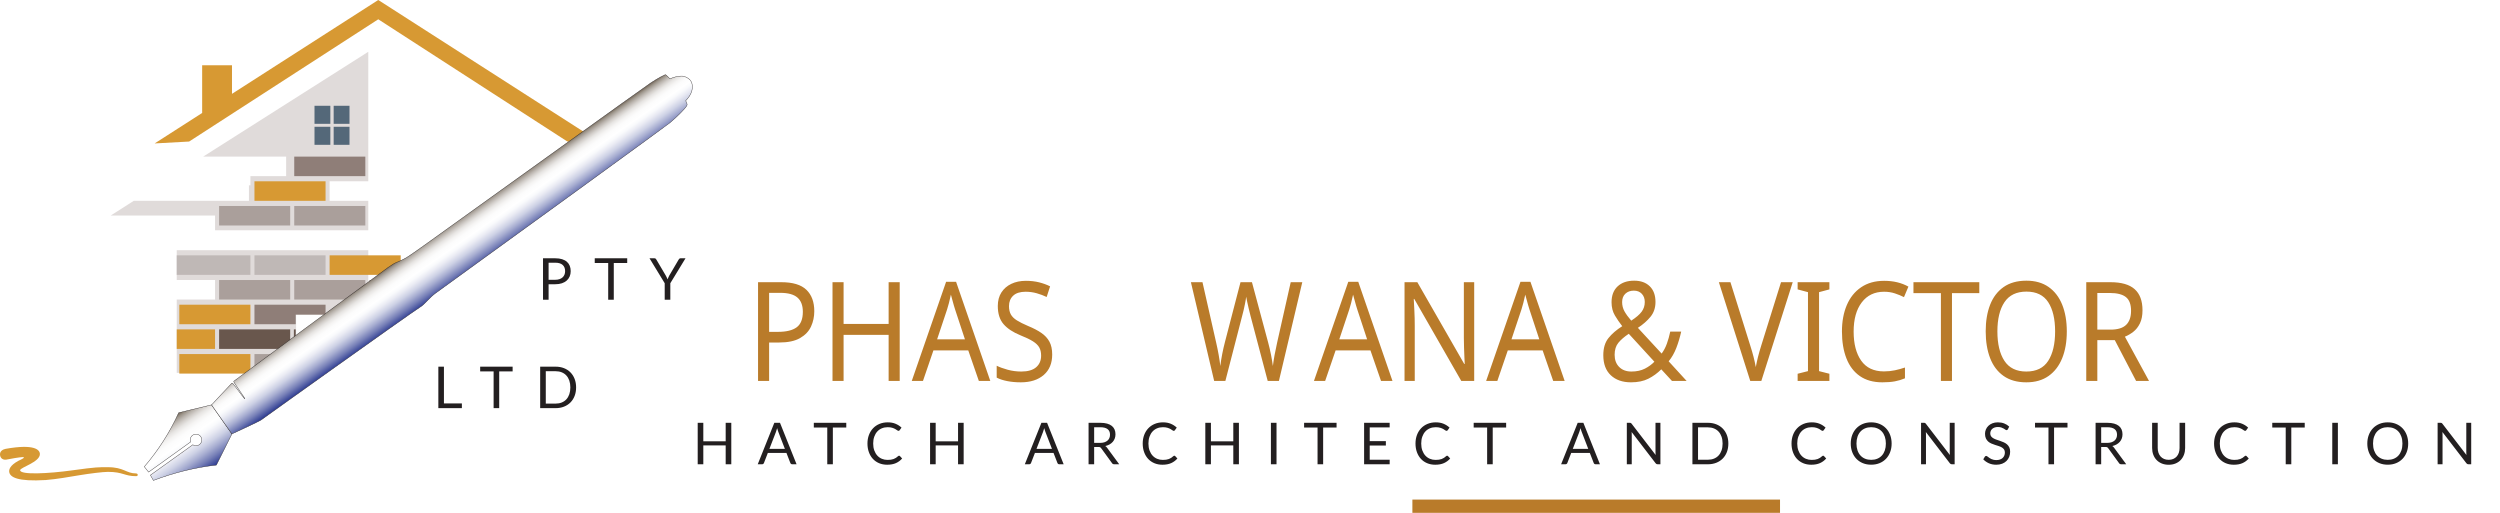
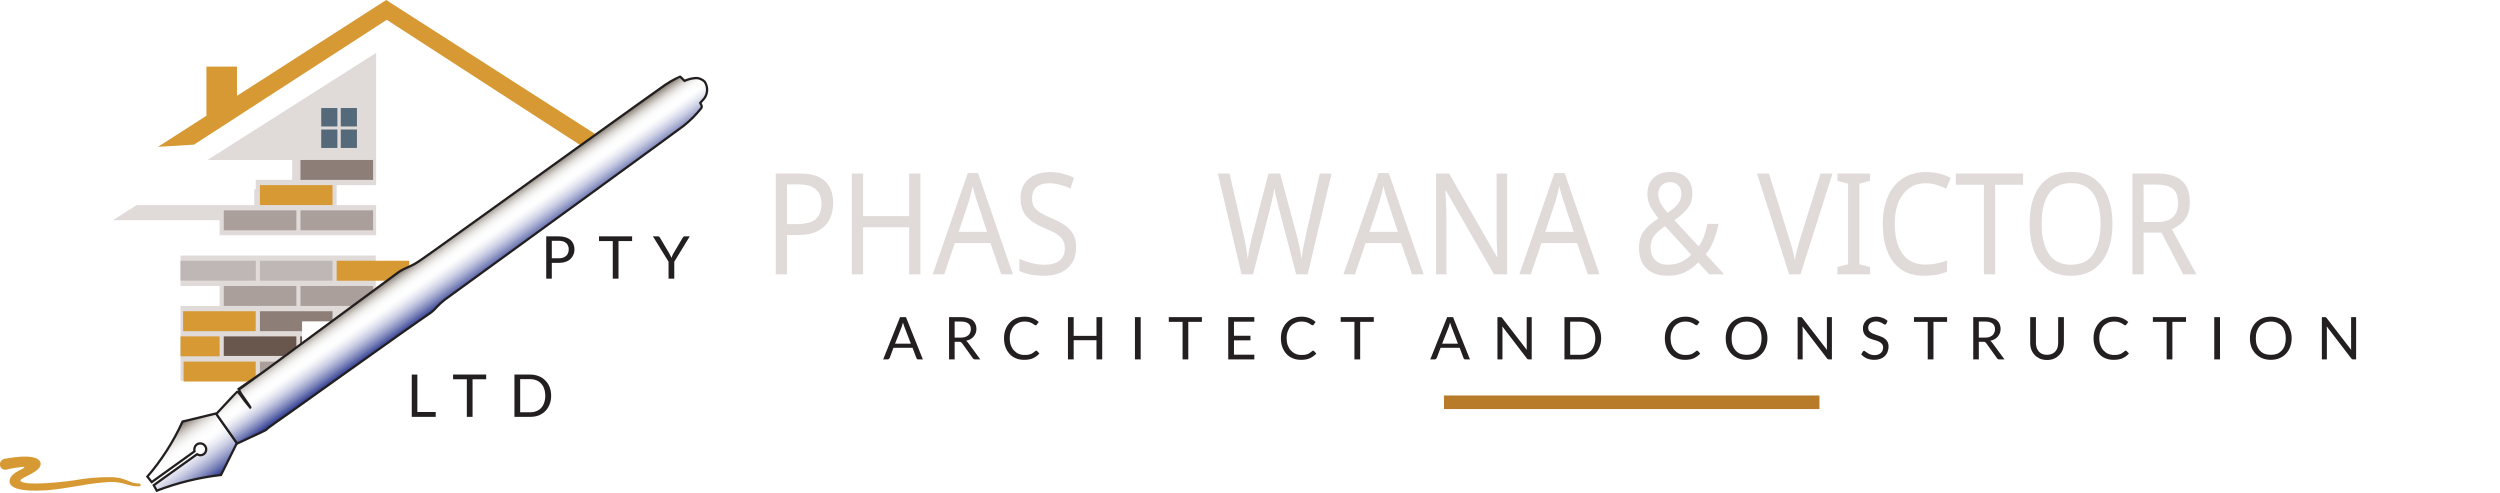
- <svg xmlns="http://www.w3.org/2000/svg" xmlns:xlink="http://www.w3.org/1999/xlink" id="Layer_1" data-name="Layer 1" viewBox="0 0 6786.6 1392.16">
+ <svg xmlns="http://www.w3.org/2000/svg" xmlns:xlink="http://www.w3.org/1999/xlink" viewBox="0 0 272.39 53.61">
  <defs>
-     <style>.cls-1{fill:#e0dbda;}.cls-2{fill:#d79933;}.cls-3{fill:#aa9f9b;}.cls-4{fill:#69574d;}.cls-5{fill:#bfb8b6;}.cls-6{fill:#8f7e78;}.cls-7{fill:#546879;}.cls-8,.cls-9{stroke:#231f20;stroke-miterlimit:10;}.cls-8{fill:url(#linear-gradient);}.cls-9{fill:url(#linear-gradient-2);}.cls-10{font-size:375.4px;font-family:Engry, Engry;}.cls-10,.cls-20{fill:#b97b2a;}.cls-11{letter-spacing:-0.16em;}.cls-12,.cls-18,.cls-19{font-size:157.09px;fill:#231f20;font-family:Lato-Light, Lato;}.cls-12{letter-spacing:0.37em;}.cls-13{letter-spacing:0.31em;}.cls-14{letter-spacing:0.31em;}.cls-15{letter-spacing:0.35em;}.cls-16,.cls-18{letter-spacing:0.37em;}.cls-17{letter-spacing:0.35em;}.cls-19{letter-spacing:0.29em;}</style>
-     <linearGradient id="linear-gradient" x1="2433.26" y1="1565.4" x2="2533.62" y2="1708.73" gradientUnits="userSpaceOnUse">
-       <stop offset="0" stop-color="#726658" />
-       <stop offset="0.01" stop-color="#7a6e61" />
-       <stop offset="0.05" stop-color="#9d958b" />
+     <linearGradient id="ba6d9e38-0651-4312-9d78-d334c874b2d1" x1="18.6" y1="46.83" x2="22.72" y2="52.7" gradientUnits="userSpaceOnUse">
+       <stop offset="0" stop-color="#716558" />
+       <stop offset="0.01" stop-color="#796d61" />
+       <stop offset="0.05" stop-color="#9c948b" />
      <stop offset="0.1" stop-color="#bbb5af" />
      <stop offset="0.15" stop-color="#d4d0cc" />
      <stop offset="0.2" stop-color="#e7e5e3" />
-       <stop offset="0.26" stop-color="#f5f4f3" />
+       <stop offset="0.26" stop-color="#f4f4f3" />
      <stop offset="0.32" stop-color="#fcfcfc" />
      <stop offset="0.41" stop-color="#fff" />
      <stop offset="0.47" stop-color="#f9fafc" />
      <stop offset="0.55" stop-color="#e9eaf3" />
-       <stop offset="0.65" stop-color="#cdd1e5" />
+       <stop offset="0.65" stop-color="#cdd0e5" />
      <stop offset="0.75" stop-color="#a7add1" />
      <stop offset="0.86" stop-color="#767fb7" />
-       <stop offset="0.97" stop-color="#3c4999" />
-       <stop offset="1" stop-color="#2b3990" />
+       <stop offset="0.97" stop-color="#3c4898" />
+       <stop offset="1" stop-color="#2b388f" />
    </linearGradient>
-     <linearGradient id="linear-gradient-2" x1="3178.41" y1="1045.66" x2="3260.26" y2="1162.55" xlink:href="#linear-gradient" />
+     <linearGradient id="f0b5b8ca-2eb9-4fff-857a-38818b05a4d8" x1="49.15" y1="25.52" x2="52.5" y2="30.31" xlink:href="#ba6d9e38-0651-4312-9d78-d334c874b2d1" />
  </defs>
-   <polygon class="cls-1" points="894.77 492.15 894.77 545.15 999.77 545.15 999.77 625.15 583.77 625.15 583.77 585.15 300.41 585.15 363.13 545.15 675.77 545.15 675.77 503.15 679.77 503.15 679.77 478.15 776.77 478.15 776.77 425.15 551.51 425.15 999.77 140.56 999.77 492.15 894.77 492.15" />
-   <polygon class="cls-1" points="999.77 679.15 999.77 880.99 982.56 893.95 932.77 931.49 932.77 854.15 803.77 854.15 803.77 1012.15 479.77 1012.15 479.77 813.15 583.77 813.15 583.77 760.15 479.77 760.15 479.77 679.15 999.77 679.15" />
-   <polygon class="cls-2" points="1633.84 389.38 1540.27 384.24 1026.84 52.36 513.41 384.24 419.84 389.38 548.77 306.66 548.77 177.15 629.77 177.15 629.77 254.73 1026.48 0.21 1026.84 0 1027.2 0.21 1633.84 389.38" />
-   <polygon class="cls-1" points="1027.14 0.39 1026.79 0.18 1026.93 0.11 1027.14 0.39" />
-   <polygon class="cls-1" points="1026.79 0.18 1026.43 0.39 1026.64 0.11 1026.79 0.18" />
-   <polygon class="cls-3" points="1160.27 760.15 1089.67 813.15 1002.77 813.15 1002.77 760.15 1160.27 760.15" />
-   <rect class="cls-2" x="894.77" y="693.15" width="193" height="53" />
-   <rect class="cls-3" x="798.77" y="760.15" width="193" height="53" />
-   <rect class="cls-4" x="797.77" y="894.15" width="5" height="53" />
-   <polygon class="cls-4" points="982.77 894.15 932.77 931.69 932.77 894.15 982.77 894.15" />
-   <rect class="cls-5" x="690.77" y="693.15" width="193" height="53" />
-   <rect class="cls-3" x="594.77" y="760.15" width="193" height="53" />
-   <polygon class="cls-6" points="883.77 827.15 883.77 854.15 802.77 854.15 802.77 880.15 690.77 880.15 690.77 827.15 883.77 827.15" />
-   <rect class="cls-4" x="594.77" y="894.15" width="193" height="53" />
-   <rect class="cls-3" x="690.77" y="961.15" width="112" height="53" />
-   <rect class="cls-5" x="479.77" y="693.15" width="200" height="53" />
-   <rect class="cls-2" x="486.77" y="827.15" width="193" height="53" />
-   <rect class="cls-2" x="479.77" y="894.15" width="104" height="53" />
-   <rect class="cls-2" x="486.77" y="961.15" width="193" height="53" />
-   <rect class="cls-6" x="798.77" y="425.15" width="193" height="53" />
-   <rect class="cls-3" x="798.77" y="559.15" width="193" height="53" />
-   <rect class="cls-2" x="690.77" y="492.15" width="193" height="53" />
-   <rect class="cls-3" x="594.77" y="559.15" width="193" height="53" />
-   <rect class="cls-7" x="853.77" y="287.15" width="43" height="49" />
-   <rect class="cls-7" x="905.77" y="287.15" width="43" height="49" />
-   <rect class="cls-7" x="853.77" y="344.15" width="43" height="49" />
-   <rect class="cls-7" x="905.77" y="344.15" width="43" height="49" />
-   <g id="Layer_1-2" data-name="Layer_1">
-     <path class="cls-8" d="M2608.92,1601l-42.21,84.57c-59.49,6.63-116.23,21.12-170.9,41.64l-8.13-14.25,66.44-47.62,48.71-34.92a15.67,15.67,0,1,0-6.06-7.64l-64.94,46.61-49.07,35.24L2371.14,1690a613.13,613.13,0,0,0,93.41-146.49l89.06-21.39.12.16,55.19,78.74Z" transform="translate(-1979.39 -423.07)" />
+   <g id="51d2a88d-a39f-4032-a25e-f6515b0a99db" data-name="Layer 2">
+     <g id="9849569e-357b-4019-970c-37797d24d842" data-name="Layer 1">
+       <g id="a9bd22b0-e3bc-41cf-aa84-c962c6695089" data-name="Logo">
+         <text transform="translate(83.19 29.89) scale(0.89 1)" font-size="15.39" fill="#e0dad9" font-family="Engry, Engry">PHAS<tspan x="55.43" y="0" letter-spacing="-0.16em">W</tspan>
+           <tspan x="71" y="0">ANA &amp; VICTOR</tspan>
+         </text>
+         <text transform="translate(96.21 39.16)" font-size="6.44" fill="#231f20" font-family="Lato-Light, Lato" letter-spacing="0.37em">A<tspan x="6.6" y="0" letter-spacing="0.37em">R</tspan>
+           <tspan x="12.87" y="0">CHIT</tspan>
+           <tspan x="37.02" y="0" letter-spacing="0.35em">E</tspan>
+           <tspan x="43.04" y="0">C</tspan>
+           <tspan x="49.77" y="0" letter-spacing="0.34em">T</tspan>
+           <tspan x="55.69" y="0" letter-spacing="0.34em"> </tspan>
+           <tspan x="59.61" y="0">AND </tspan>
+           <tspan x="84.87" y="0" letter-spacing="0.36em">C</tspan>
+           <tspan x="91.52" y="0" letter-spacing="0.37em">ONST</tspan>
+           <tspan x="118.19" y="0" letter-spacing="0.37em">R</tspan>
+           <tspan x="124.46" y="0">UCTION</tspan>
+         </text>
+         <polygon points="36.68 20.17 36.68 22.35 40.98 22.35 40.98 25.63 23.93 25.63 23.93 23.99 12.31 23.99 14.88 22.35 27.7 22.35 27.7 20.63 27.86 20.63 27.86 19.6 31.84 19.6 31.84 17.43 22.61 17.43 40.98 5.76 40.98 20.17 36.68 20.17" fill="#e0dad9" />
+         <path d="M19.67,27.84v3.32h4.26v2.17H19.67v8.16h7.6l.44-.32.15-.12.46-.33L30.1,39.4l.78-.57,1.41-1,.41-.3.21-.15,0,0V35h3.28v-.13l2.1-1.55,2.32-1.71.33-.24V27.84Z" fill="#e0dad9" />
+         <path d="M64.88,14.62l-1.59,1.14h-.15l-21-13.6-21,13.6L17.21,16l5.28-3.39V7.26h3.33v3.18L42.08,0h0Z" fill="#d79933" />
+         <polygon points="42.1 0.02 42.09 0.01 42.1 0 42.1 0.02" fill="#e0dad9" />
+         <polygon points="42.09 0.01 42.08 0.02 42.08 0 42.09 0.01" fill="#e0dad9" />
+         <path d="M41.28,31.16a1.09,1.09,0,0,0-.17.13v-.13Z" fill="#aa9f9b" />
+         <path d="M44.59,28.41V29l-.43.19a4.53,4.53,0,0,0-.94.55l-1.16.85H36.68V28.41Z" fill="#d79933" />
+         <path d="M40.65,31.16v.46l-2.32,1.71H32.74V31.16Z" fill="#aa9f9b" />
+         <path d="M32.91,36.65v.68l-.21.15v-.83Z" fill="#69564c" />
+         <rect x="28.32" y="28.41" width="7.91" height="2.17" fill="#beb7b5" />
+         <rect x="24.38" y="31.16" width="7.91" height="2.17" fill="#aa9f9b" />
+         <polygon points="36.23 33.91 36.23 35.01 32.91 35.01 32.91 36.08 28.32 36.08 28.32 33.91 36.23 33.91" fill="#8e7e78" />
+         <path d="M32.29,36.65v1.13l-1.41,1h-6.5V36.65Z" fill="#69564c" />
+         <path d="M30.1,39.4l-1.78,1.32V39.4Z" fill="#aa9f9b" />
+         <rect x="19.67" y="28.41" width="8.2" height="2.17" fill="#beb7b5" />
+         <rect x="19.95" y="33.91" width="7.91" height="2.17" fill="#d79933" />
+         <rect x="19.67" y="36.65" width="4.26" height="2.17" fill="#d79933" />
+         <path d="M27.86,39.4v1.65l-.7.52H20V39.4Z" fill="#d79933" />
+         <rect x="32.74" y="17.43" width="7.91" height="2.17" fill="#8e7e78" />
+         <rect x="32.74" y="22.92" width="7.91" height="2.17" fill="#aa9f9b" />
+         <rect x="28.32" y="20.17" width="7.91" height="2.17" fill="#d79933" />
+         <rect x="24.38" y="22.92" width="7.91" height="2.17" fill="#aa9f9b" />
+         <rect x="35" y="11.77" width="1.76" height="2.01" fill="#546979" />
+         <rect x="37.13" y="11.77" width="1.76" height="2.01" fill="#546979" />
+         <rect x="35" y="14.11" width="1.76" height="2.01" fill="#546979" />
+         <rect x="37.13" y="14.11" width="1.76" height="2.01" fill="#546979" />
+         <g id="8e408ec7-016f-4812-93d5-11d37090527c" data-name="Layer_1">
+           <path d="M25.81,48.28l-1.73,3.47a29,29,0,0,0-7,1.71l-.33-.59,2.72-1.95,2-1.43a.69.69,0,0,0,.25.1.64.64,0,0,0,.74-.53.65.65,0,0,0-.54-.74.63.63,0,0,0-.73.53.61.61,0,0,0,0,.33l-2.66,1.91-2,1.44-.47-.6a25.09,25.09,0,0,0,3.83-6l3.65-.88h0l2.27,3.22Z" stroke="#231f20" stroke-miterlimit="10" stroke-width="0.25" fill="url(#ba6d9e38-0651-4312-9d78-d334c874b2d1)" />
+         </g>
+         <path d="M76.54,10.94l-.24.27.1.21c.08.2.08.22,0,.37a12.3,12.3,0,0,1-1.85,1.87c-.33.28-18.71,13.64-26.1,19a7.21,7.21,0,0,0-.9.83,3.72,3.72,0,0,1-.8.71c-.33.2-5.83,4.08-9.53,6.73l-5.16,3.68c-1.59,1.12-3,2.1-3,2.17s-.83.42-2.05,1l-.68.32-.49.22-2.27-3.22c1.27-1.37,2.23-2.41,2.26-2.42s.16.07.38.37a15.24,15.24,0,0,0,1.06,1.37c.07,0-.13-.27-.73-1.13a4.74,4.74,0,0,1-.51-.82c.05,0,16.54-12.21,17.22-12.69a4.53,4.53,0,0,1,.94-.55c.2-.08.54-.24.73-.34.78-.41-.26.33,17.63-12.54,5.09-3.66,9.54-6.84,9.89-7.08s.86-.54,1.13-.67.49-.26.51-.26a1.14,1.14,0,0,1,.26.23l.24.24.34-.13a2.78,2.78,0,0,1,.73-.16,1.17,1.17,0,0,1,.69.09,1.35,1.35,0,0,1,.44.29A1.59,1.59,0,0,1,76.54,10.94Z" stroke="#231f20" stroke-miterlimit="10" stroke-width="0.25" fill="url(#f0b5b8ca-2eb9-4fff-857a-38818b05a4d8)" />
+         <path id="7ddbffb5-18a6-493c-a7cf-a49812db4b6d" data-name="path3760" d="M.86,51.12a14.9,14.9,0,0,1,1.71-.26c.07,0,.1.07.07.1a4.09,4.09,0,0,1-.6.32c-1,.54-1,1-1,1.21.07.61.93,1.12,4.07.93,1.3-.11,2.56-.34,3.73-.53A26.42,26.42,0,0,1,12,52.51c1.7,0,1.83.48,3.11.48.12,0,.21,0,.21-.15s-.13-.15-.2-.16c-1.08,0-1.36-.7-3.13-.69a20.42,20.42,0,0,0-3.94.35c-2.65.37-5.82.53-5.82,0,0-.31,2.2-.89,2.2-1.79,0-.48-.6-1.16-3.81-.58-.28,0-.65.24-.63.64s.32.68.86.53" fill="#d79933" />
+         <text transform="translate(58.92 30.36)" font-size="6.44" fill="#231f20" font-family="Lato-Light, Lato" letter-spacing="0.37em">PT<tspan x="12.22" y="0" letter-spacing="0.33em">Y</tspan>
+         </text>
+         <text transform="translate(44.27 45.42)" font-size="6.44" fill="#231f20" font-family="Lato-Light, Lato" letter-spacing="0.27em">L<tspan x="5" y="0" letter-spacing="0.37em">TD</tspan>
+         </text>
+         <rect x="157.33" y="43.09" width="40.91" height="1.48" fill="#b87b2a" />
+       </g>
+     </g>
  </g>
-   <path class="cls-9" d="M3846.56,689.87l-5.75,6.67,2.25,5.19c2.13,4.84,2.16,5.32.22,9.08-3.7,6.77-26.5,29.68-45.14,45.4-8.17,6.94-456.59,332.88-636.75,462.93-5.45,3.86-15.3,13-21.89,20.18-8.17,8.76-14.6,14.5-19.63,17.36-8,4.75-142.32,99.54-232.55,164.16-30.62,21.94-87.22,62.36-125.86,89.78s-71.81,51.2-73.88,52.91c-1.56,1.34-20.13,10.3-50,24.17-5.17,2.42-10.71,5-16.55,7.68-3.91,1.82-8,3.69-12.15,5.61l-55.19-78.74c30.84-33.31,54.45-58.63,55.14-59.08,1.17-.8,3.75,1.82,9.07,9.12,14.06,19.12,24.61,32.75,25.86,33.39,1.88,1-3.07-6.58-17.62-27.49-7.33-10.45-13-19.54-12.53-19.93,1.14-1.28,403.4-297.88,420.11-309.73,8.7-6.25,17.11-11.26,22.91-13.44,5-1.9,13.1-5.69,17.92-8.16,19-10.17-6.54,7.92,430-306,124.08-89.19,232.63-166.84,241.24-172.6s21-13.21,27.46-16.53a139.09,139.09,0,0,1,12.57-6.23c.35-.15,3.31,2.44,6.41,5.65l5.71,5.81,8.28-3.19a67.1,67.1,0,0,1,17.93-3.92c8.32-.64,10.77-.32,16.76,2.22,3.85,1.57,8.77,4.66,10.86,7C3863.16,651.24,3860.88,673,3846.56,689.87Z" transform="translate(-1979.39 -423.07)" />
-   <path id="path3760" class="cls-2" d="M2000.4,1670.11c4.81-1.17,32.49-6.12,41.67-6.27,1.75,0,2.48,1.75,1.6,2.48-3.64,2.91-13.11,7-14.42,7.72-24,13.11-25.35,24.19-24.92,29.58,1.6,14.86,22.59,27.24,99.23,22.58,31.61-2.62,62.36-8.3,90.92-13s64.11-9.17,77.8-9.17c41.53,0,44.73,11.65,76.06,11.65,2.77,0,4.95-.58,4.95-3.64s-3.06-3.64-4.8-3.79c-26.38,0-33.08-17-76.35-16.9-23.75-.15-31.18-.58-96,8.45s-142.06,13-142.06-.29c0-7.58,53.62-21.86,53.62-43.71,0-11.66-14.72-28.27-93-14.28-6.85,1.31-15.89,5.83-15.3,15.73.43,9.18,7.72,16.47,21,12.83" transform="translate(-1979.39 -423.07)" />
-   <text class="cls-10" transform="translate(2025.41 1034.12) scale(0.89 1)">PHAS<tspan class="cls-11" x="1352.21" y="0">W</tspan>
-     <tspan x="1732.01" y="0">ANA &amp; VICTOR</tspan>
-   </text>
-   <text class="cls-12" transform="translate(1879.63 1260.33)">H<tspan class="cls-13" x="176.89" y="0">A</tspan>
-     <tspan class="cls-14" x="327.22" y="0">T</tspan>
-     <tspan x="467.74" y="0">CH A</tspan>
-     <tspan class="cls-15" x="1061.07" y="0">R</tspan>
-     <tspan class="cls-16" x="1214.94" y="0">CHITECT AND CONST</tspan>
-     <tspan class="cls-17" x="3794.77" y="0">R</tspan>
-     <tspan class="cls-16" x="3949.66" y="0">UCTION</tspan>
-   </text>
-   <text class="cls-18" transform="translate(1459.7 813.71)">PTY</text>
-   <text class="cls-19" transform="translate(1175.59 1107.95)">L<tspan class="cls-16" x="125.52" y="0">TD</tspan>
-   </text>
-   <rect class="cls-20" x="3834.12" y="1356.16" width="998" height="36" />
</svg>
